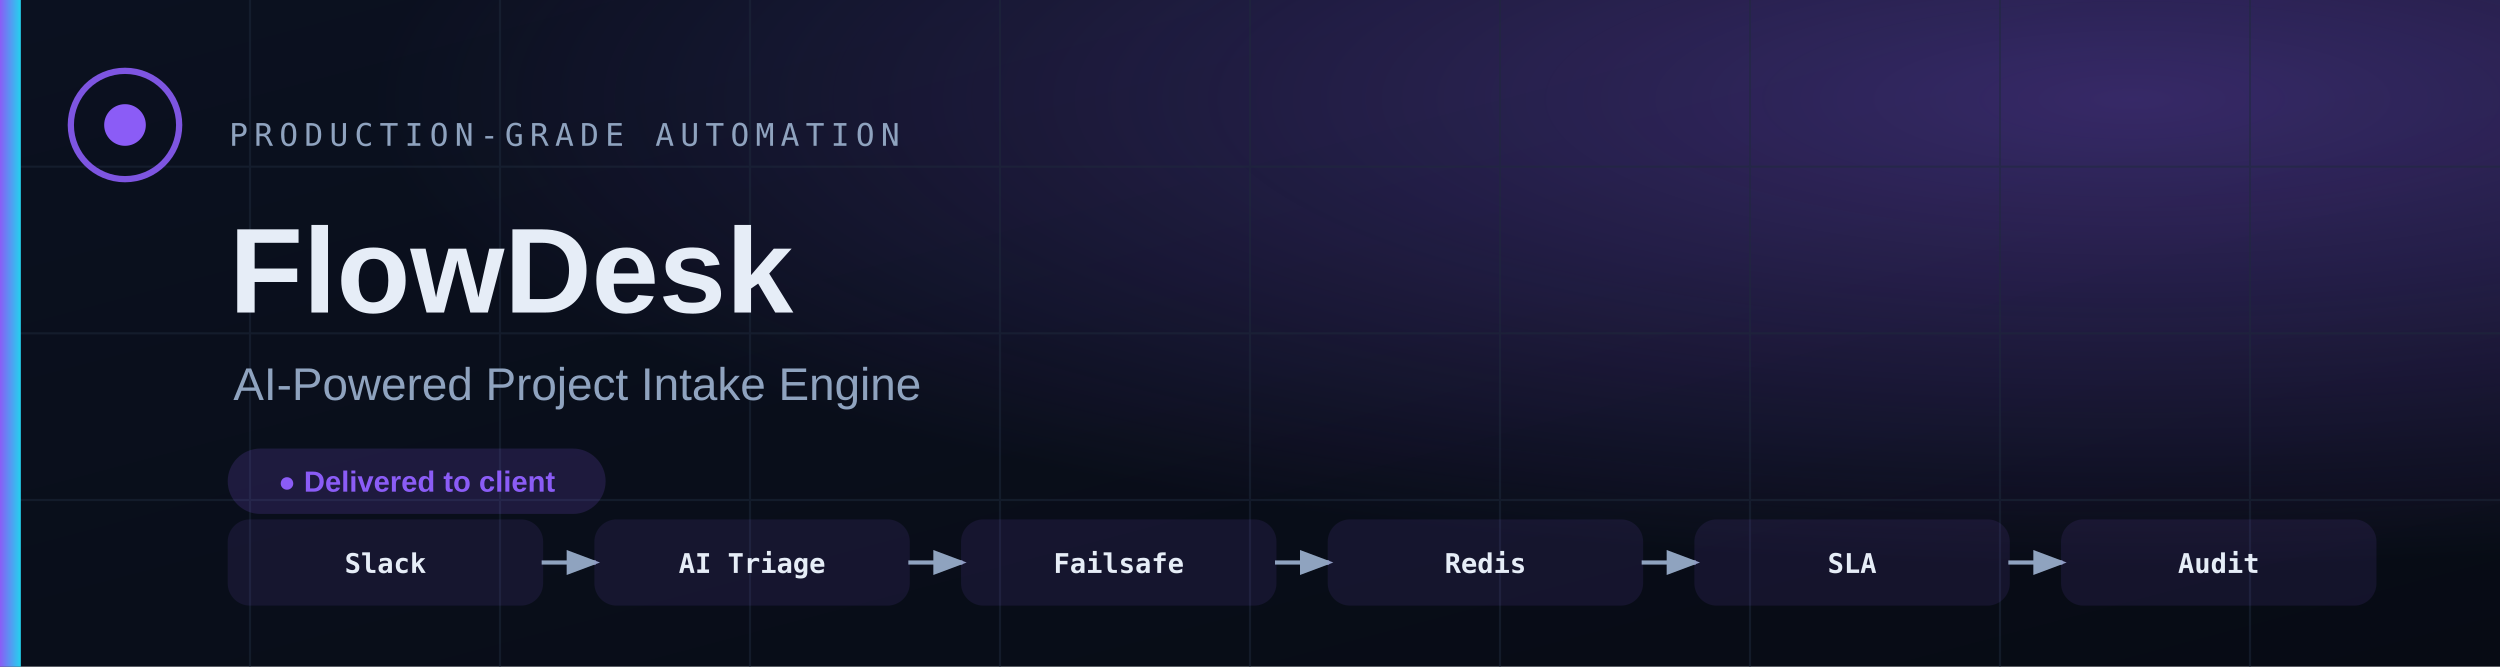
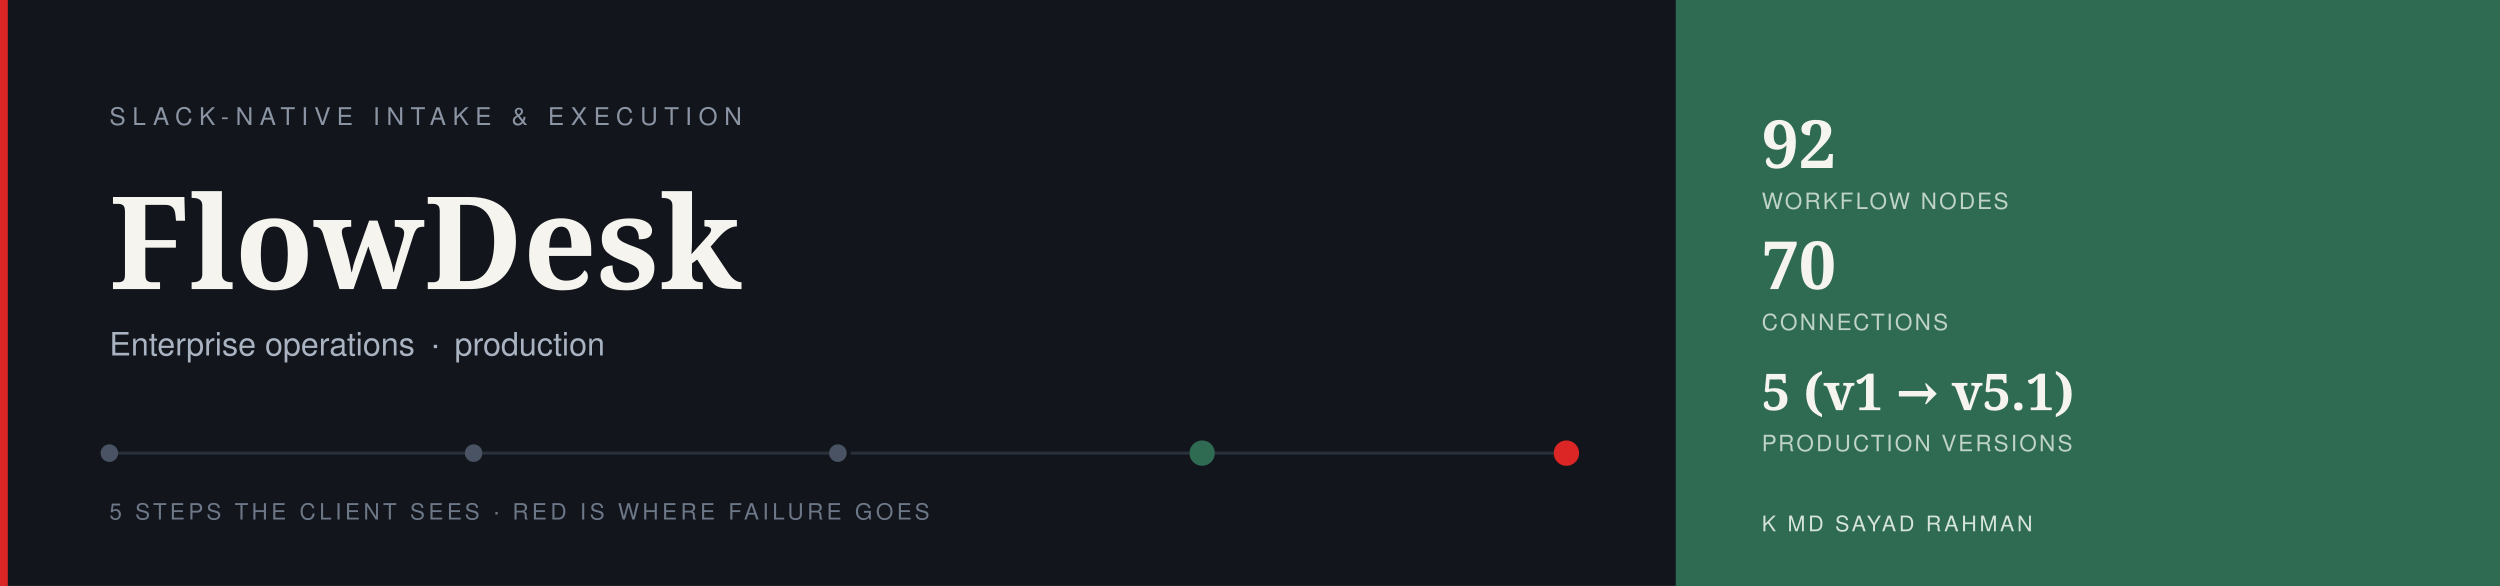
- <svg xmlns="http://www.w3.org/2000/svg" viewBox="0 0 1200 320" width="1200" height="320" role="img" aria-label="FlowDesk — AI-Powered Project Intake Engine">
-   <defs>
-     <linearGradient id="bg" x1="0" y1="0" x2="1" y2="1">
-       <stop offset="0" stop-color="#0B1120" />
-       <stop offset="1" stop-color="#070B14" />
-     </linearGradient>
-     <radialGradient id="glow" cx="0.85" cy="0.15" r="0.7">
-       <stop offset="0" stop-color="#8B5CF6" stop-opacity="0.35" />
-       <stop offset="1" stop-color="#8B5CF6" stop-opacity="0" />
-     </radialGradient>
-     <linearGradient id="bar" x1="0" y1="0" x2="1" y2="0">
-       <stop offset="0" stop-color="#8B5CF6" />
-       <stop offset="1" stop-color="#22D3EE" />
-     </linearGradient>
-   </defs>
-   <rect width="1200" height="320" fill="url(#bg)" />
-   <rect width="1200" height="320" fill="url(#glow)" />
-   <g stroke="#1E293B" stroke-width="1" opacity="0.5">
-     <path d="M0 80 H1200 M0 160 H1200 M0 240 H1200 M120 0 V320 M240 0 V320 M360 0 V320 M480 0 V320 M600 0 V320 M720 0 V320 M840 0 V320 M960 0 V320 M1080 0 V320" />
-   </g>
-   <rect x="0" y="0" width="10" height="320" fill="url(#bar)" />
-   <circle cx="60" cy="60" r="26" fill="none" stroke="#8B5CF6" stroke-width="3" opacity="0.9" />
-   <circle cx="60" cy="60" r="10" fill="#8B5CF6" />
-   <text x="110" y="70" font-family="ui-monospace,Menlo,Consolas,monospace" font-size="15" fill="#8FA3BF" letter-spacing="3">PRODUCTION-GRADE AUTOMATION</text>
-   <text x="110" y="150" font-family="Arial,Helvetica,sans-serif" font-size="58" font-weight="900" fill="#E6EDF7">FlowDesk</text>
-   <text x="112" y="192" font-family="Arial,Helvetica,sans-serif" font-size="22" fill="#8FA3BF">AI-Powered Project Intake Engine</text>
-   <rect x="110" y="216" width="180" height="30" rx="15" fill="#8B5CF6" opacity="0.16" stroke="#8B5CF6" stroke-width="1.4" />
-   <text x="200" y="236" text-anchor="middle" font-family="Arial,Helvetica,sans-serif" font-size="14" font-weight="700" fill="#8B5CF6">● Delivered to client</text>
-   <g font-family="ui-monospace,Menlo,Consolas,monospace" font-size="13">
-     <defs>
-       <marker id="arr" markerWidth="9" markerHeight="9" refX="7" refY="3" orient="auto">
-         <path d="M0,0 L8,3 L0,6 Z" fill="#8FA3BF" />
-       </marker>
-     </defs>
-     <rect x="110" y="250" width="150" height="40" rx="10" fill="#8B5CF6" opacity="0.10" stroke="#8B5CF6" stroke-width="1.4" />
-     <text x="185.0" y="275" text-anchor="middle" fill="#E6EDF7" font-weight="700">Slack</text>
-     <path d="M260 270 H286" stroke="#8FA3BF" stroke-width="2" marker-end="url(#arr)" />
-     <rect x="286" y="250" width="150" height="40" rx="10" fill="#8B5CF6" opacity="0.10" stroke="#8B5CF6" stroke-width="1.4" />
-     <text x="361.0" y="275" text-anchor="middle" fill="#E6EDF7" font-weight="700">AI Triage</text>
-     <path d="M436 270 H462" stroke="#8FA3BF" stroke-width="2" marker-end="url(#arr)" />
-     <rect x="462" y="250" width="150" height="40" rx="10" fill="#8B5CF6" opacity="0.10" stroke="#8B5CF6" stroke-width="1.4" />
-     <text x="537.0" y="275" text-anchor="middle" fill="#E6EDF7" font-weight="700">Failsafe</text>
-     <path d="M612 270 H638" stroke="#8FA3BF" stroke-width="2" marker-end="url(#arr)" />
-     <rect x="638" y="250" width="150" height="40" rx="10" fill="#8B5CF6" opacity="0.10" stroke="#8B5CF6" stroke-width="1.4" />
-     <text x="713.0" y="275" text-anchor="middle" fill="#E6EDF7" font-weight="700">Redis</text>
-     <path d="M788 270 H814" stroke="#8FA3BF" stroke-width="2" marker-end="url(#arr)" />
-     <rect x="814" y="250" width="150" height="40" rx="10" fill="#8B5CF6" opacity="0.10" stroke="#8B5CF6" stroke-width="1.4" />
-     <text x="889.0" y="275" text-anchor="middle" fill="#E6EDF7" font-weight="700">SLA</text>
-     <path d="M964 270 H990" stroke="#8FA3BF" stroke-width="2" marker-end="url(#arr)" />
-     <rect x="990" y="250" width="150" height="40" rx="10" fill="#8B5CF6" opacity="0.10" stroke="#8B5CF6" stroke-width="1.4" />
-     <text x="1065.0" y="275" text-anchor="middle" fill="#E6EDF7" font-weight="700">Audit</text>
-   </g>
+ <svg xmlns="http://www.w3.org/2000/svg" width="1280" height="300" viewBox="0 0 1280 300" role="img" aria-label="FlowDesk — Slack-native intake &amp; execution">
+   <rect width="1280" height="300" fill="#12151B" />
+   <rect x="858" y="0" width="422" height="300" fill="#2F6B52" />
+   <rect x="0" y="0" width="4" height="300" fill="#DC2626" />
+   <text x="56" y="64" font-family="Helvetica,Arial,sans-serif" font-size="12.5" letter-spacing="3.4" fill="#8A94A3">SLACK-NATIVE INTAKE &amp; EXECUTION</text>
+   <text x="56" y="148" font-family="Georgia,serif" font-size="66" font-weight="700" fill="#F5F4EF">FlowDesk</text>
+   <text x="56" y="182" font-family="Helvetica,Arial,sans-serif" font-size="16.5" fill="#A9B3C1">Enterprise operations  ·  production</text>
+   <line x1="60.5" y1="232" x2="238.0" y2="232" stroke="#2B313C" stroke-width="1.5" />
+   <line x1="247.0" y1="232" x2="424.5" y2="232" stroke="#2B313C" stroke-width="1.5" />
+   <line x1="435.5" y1="232" x2="609.0" y2="232" stroke="#2B313C" stroke-width="1.5" />
+   <line x1="622.0" y1="232" x2="795.5" y2="232" stroke="#2B313C" stroke-width="1.5" />
+   <circle cx="56.0" cy="232" r="4.5" fill="#4A5364" />
+   <circle cx="242.5" cy="232" r="4.5" fill="#4A5364" />
+   <circle cx="429.0" cy="232" r="4.5" fill="#4A5364" />
+   <circle cx="615.5" cy="232" r="6.5" fill="#2F6B52" />
+   <circle cx="802.0" cy="232" r="6.5" fill="#DC2626" />
+   <text x="56" y="266" font-family="Helvetica,Arial,sans-serif" font-size="11.5" letter-spacing="1.8" fill="#6C7787">5 STEPS THE CLIENT SEES · RED IS WHERE FAILURE GOES</text>
+   <text x="902" y="86" font-family="Georgia,serif" font-size="34" font-weight="700" fill="#F5F4EF">92</text>
+   <text x="902" y="107" font-family="Helvetica,Arial,sans-serif" font-size="11.5" letter-spacing="1.15" fill="#BFD3C6">WORKFLOW NODES</text>
+   <text x="902" y="148" font-family="Georgia,serif" font-size="34" font-weight="700" fill="#F5F4EF">70</text>
+   <text x="902" y="169" font-family="Helvetica,Arial,sans-serif" font-size="11.5" letter-spacing="1.15" fill="#BFD3C6">CONNECTIONS</text>
+   <text x="902" y="210" font-family="Georgia,serif" font-size="26" font-weight="700" fill="#F5F4EF">5  (v1 → v5.1)</text>
+   <text x="902" y="231" font-family="Helvetica,Arial,sans-serif" font-size="11.5" letter-spacing="1.15" fill="#BFD3C6">PRODUCTION VERSIONS</text>
+   <text x="902" y="272" font-family="Helvetica,Arial,sans-serif" font-size="11" letter-spacing="1.4" fill="#D6E4DA">K MD SAYAD RAHMAN</text>
</svg>
